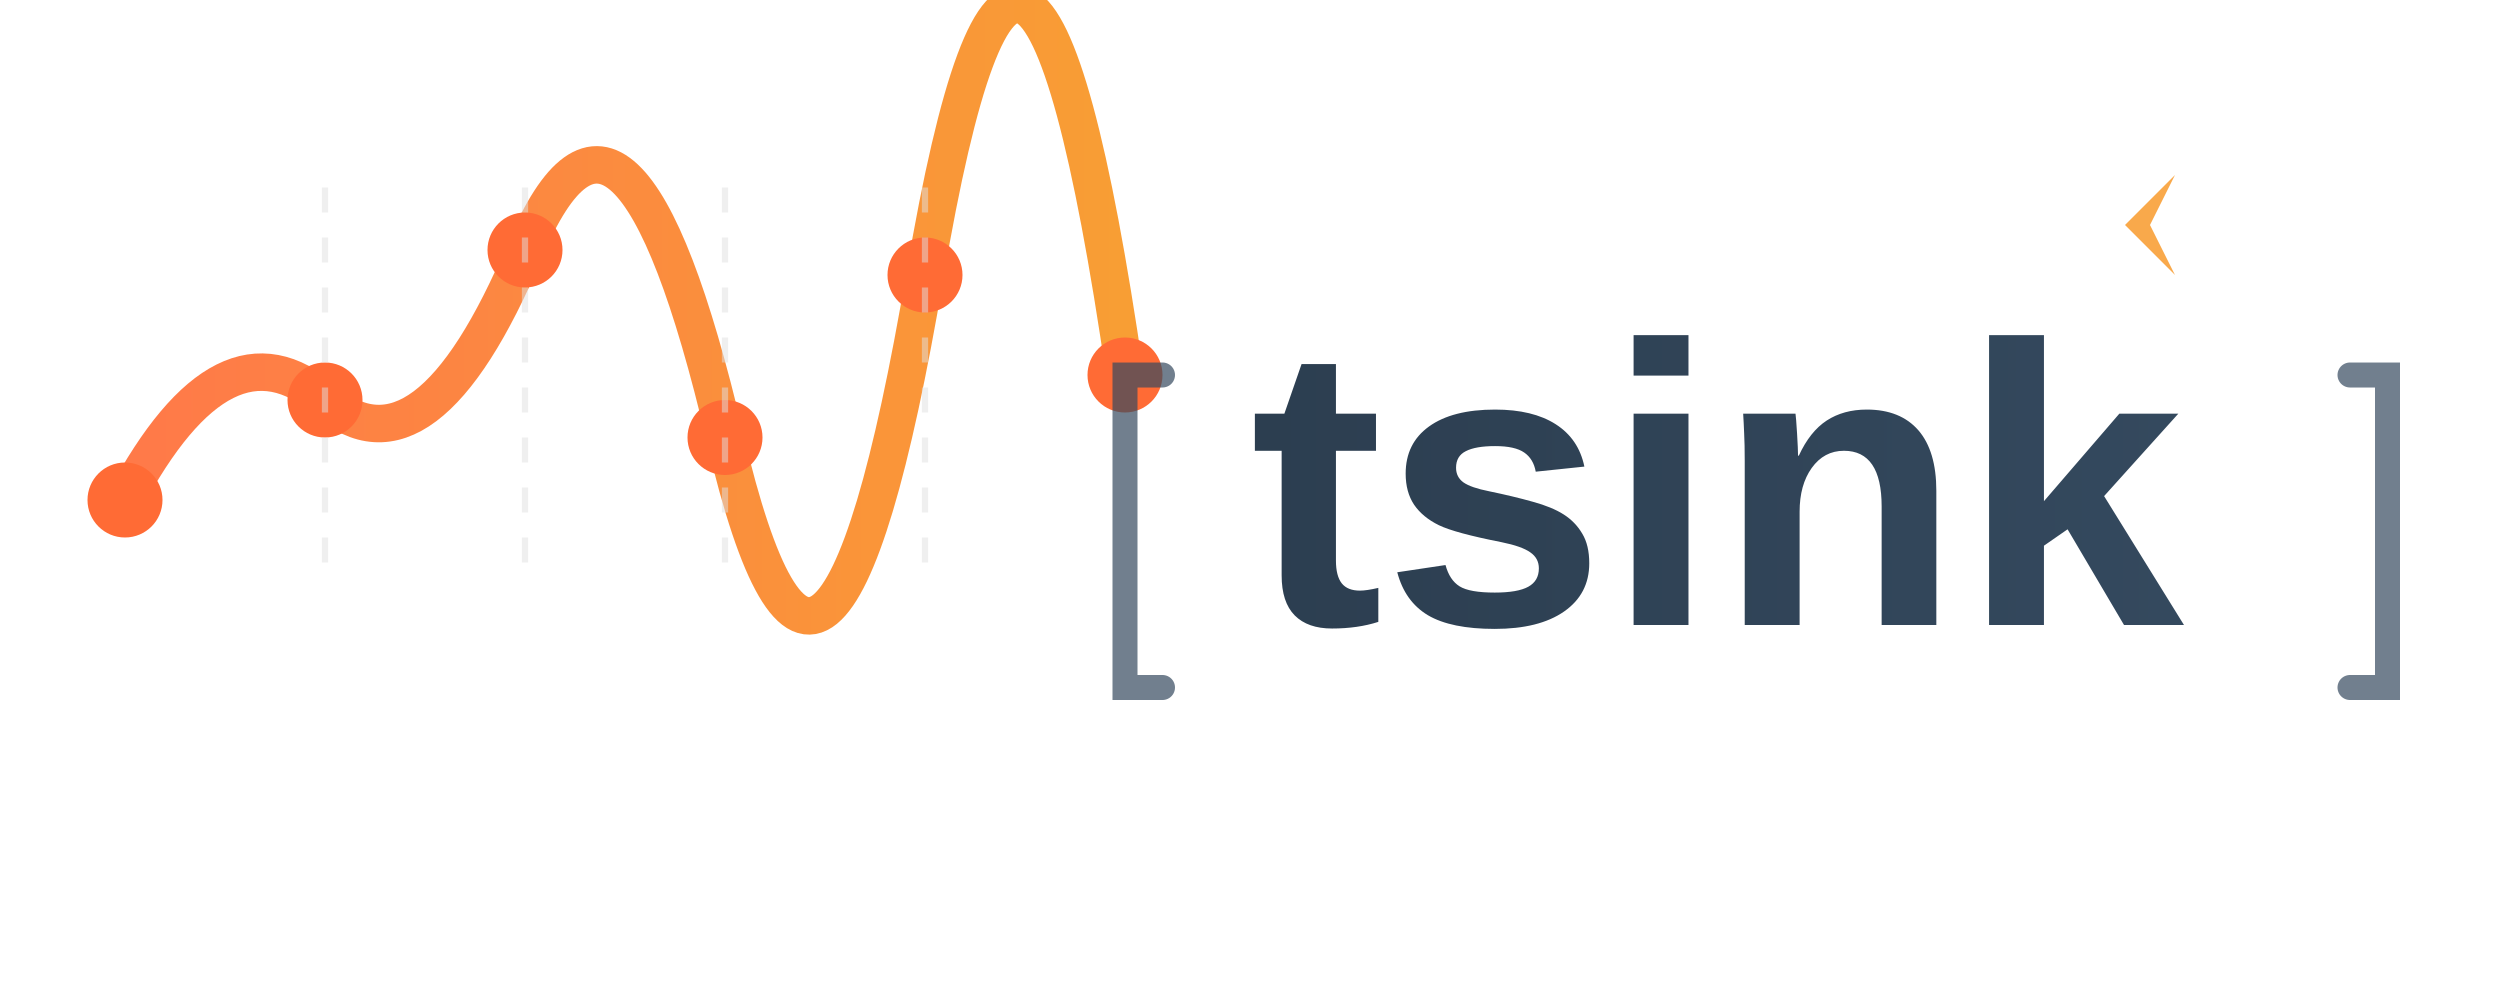
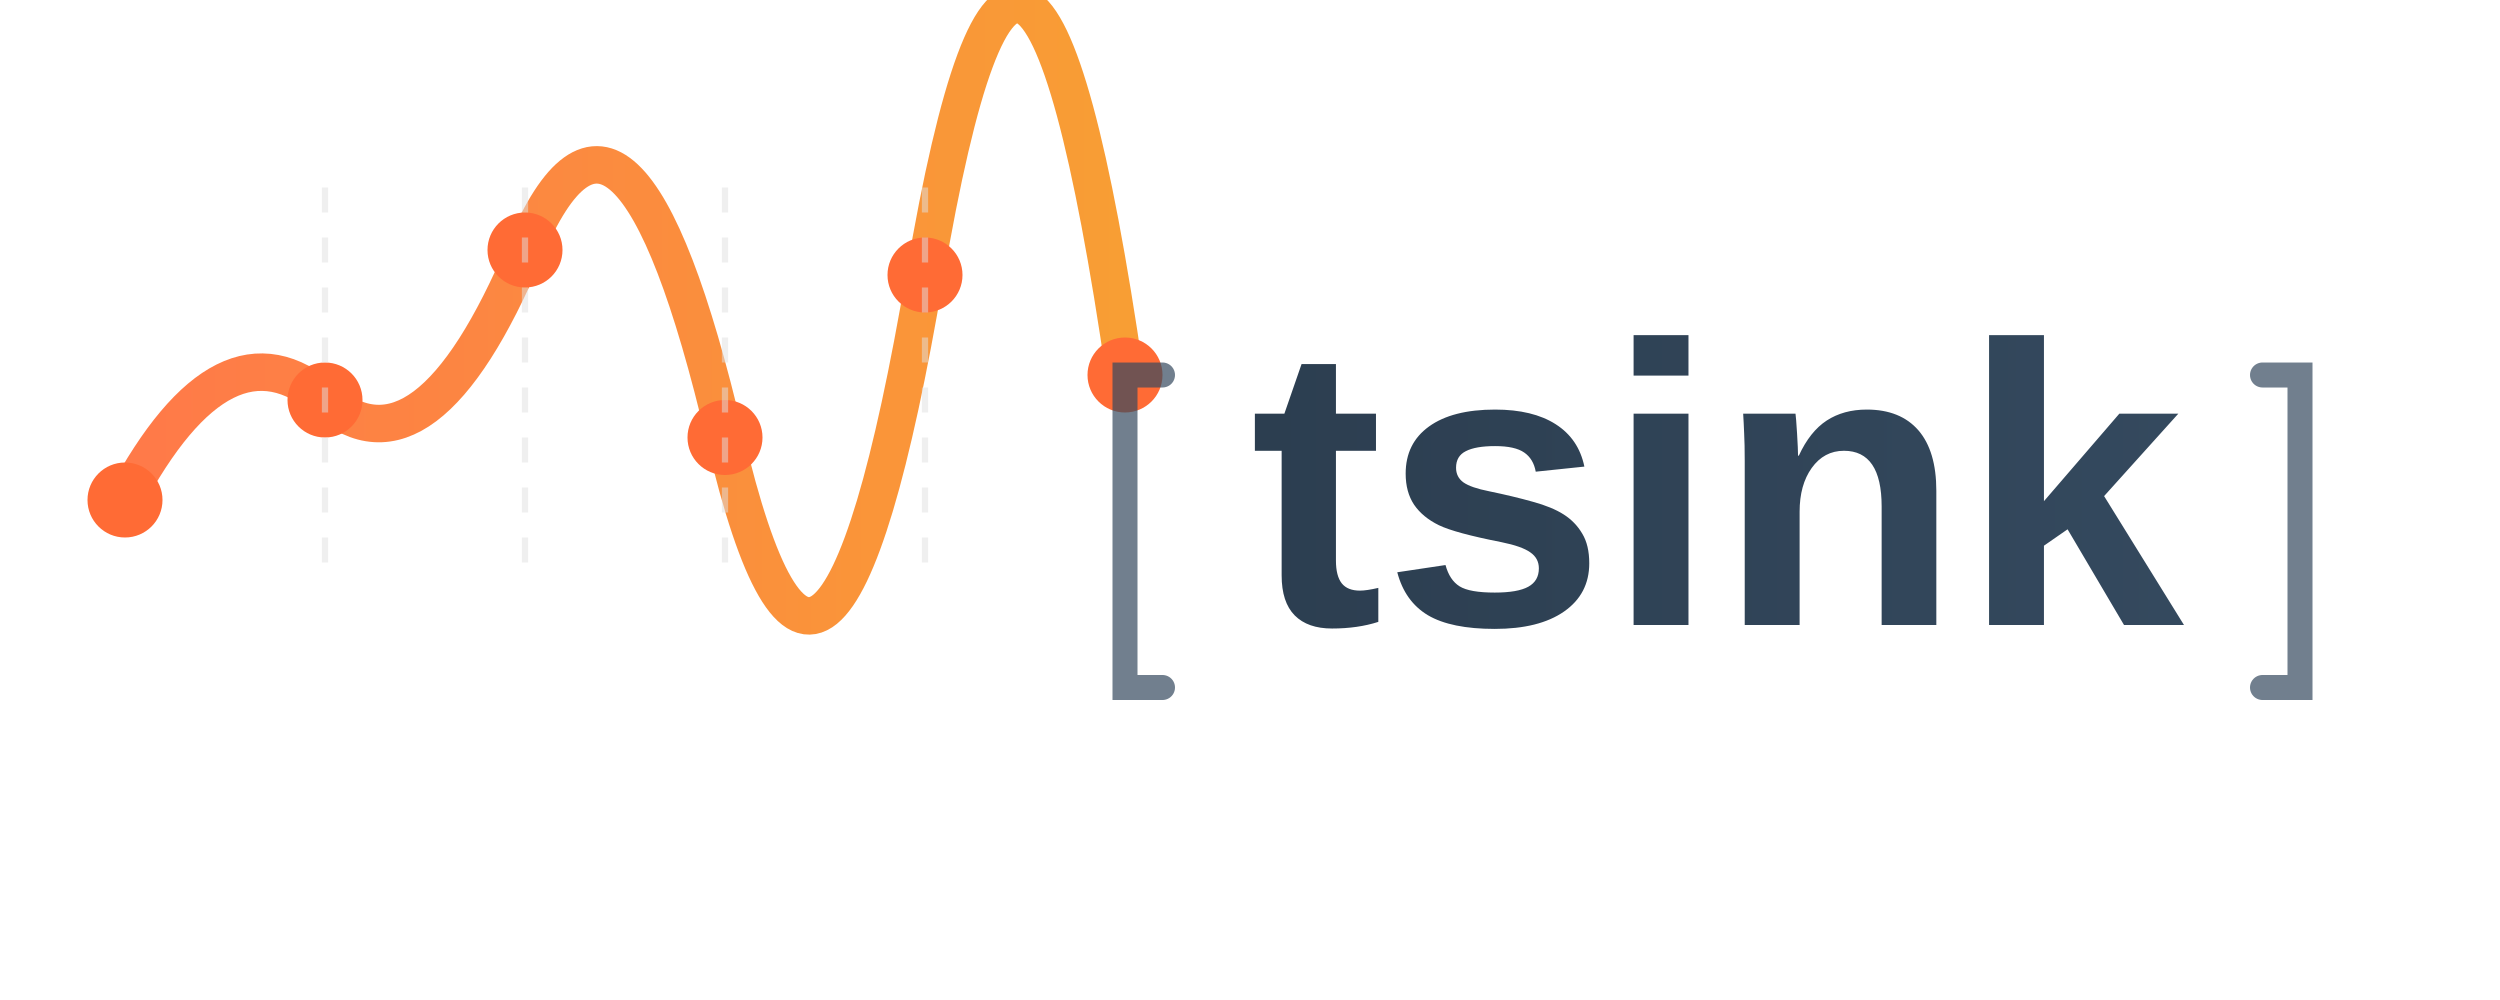
<svg xmlns="http://www.w3.org/2000/svg" viewBox="0 0 200 80">
  <defs>
    <linearGradient id="waveGradient" x1="0%" y1="0%" x2="100%" y2="0%">
      <stop offset="0%" style="stop-color:#ff6b35;stop-opacity:1" />
      <stop offset="100%" style="stop-color:#f7931e;stop-opacity:1" />
    </linearGradient>
    <linearGradient id="textGradient" x1="0%" y1="0%" x2="100%" y2="0%">
      <stop offset="0%" style="stop-color:#2c3e50;stop-opacity:1" />
      <stop offset="100%" style="stop-color:#34495e;stop-opacity:1" />
    </linearGradient>
    <filter id="shadow" x="-50%" y="-50%" width="200%" height="200%">
      <feGaussianBlur in="SourceAlpha" stdDeviation="2" />
      <feOffset dx="0" dy="2" result="offsetblur" />
      <feFlood flood-color="#000000" flood-opacity="0.2" />
      <feComposite in2="offsetblur" operator="in" />
      <feMerge>
        <feMergeNode />
        <feMergeNode in="SourceGraphic" />
      </feMerge>
    </filter>
  </defs>
  <g transform="translate(10, 40)">
    <path d="M 0,0 Q 8,-15 16,-8 T 32,-20 T 48,-5 T 64,-18 T 80,-10" stroke="url(#waveGradient)" stroke-width="3" fill="none" stroke-linecap="round" opacity="0.9" />
    <circle cx="0" cy="0" r="3" fill="#ff6b35" />
    <circle cx="16" cy="-8" r="3" fill="#ff6b35" />
    <circle cx="32" cy="-20" r="3" fill="#ff6b35" />
    <circle cx="48" cy="-5" r="3" fill="#ff6b35" />
    <circle cx="64" cy="-18" r="3" fill="#ff6b35" />
    <circle cx="80" cy="-10" r="3" fill="#ff6b35" />
    <line x1="16" y1="5" x2="16" y2="-25" stroke="#e0e0e0" stroke-width="0.5" stroke-dasharray="2,2" opacity="0.5" />
    <line x1="32" y1="5" x2="32" y2="-25" stroke="#e0e0e0" stroke-width="0.5" stroke-dasharray="2,2" opacity="0.5" />
    <line x1="48" y1="5" x2="48" y2="-25" stroke="#e0e0e0" stroke-width="0.5" stroke-dasharray="2,2" opacity="0.5" />
    <line x1="64" y1="5" x2="64" y2="-25" stroke="#e0e0e0" stroke-width="0.5" stroke-dasharray="2,2" opacity="0.5" />
  </g>
  <text x="100" y="50" font-family="'Segoe UI', 'Arial', sans-serif" font-size="32" font-weight="600" fill="url(#textGradient)">
    tsink
  </text>
  <g transform="translate(93, 30)" opacity="0.7">
    <path d="M 0,0 L -3,0 L -3,25 L 0,25" stroke="#34495e" stroke-width="2" fill="none" stroke-linecap="round" />
  </g>
-   <g transform="translate(188, 30)" opacity="0.7">
+   <g transform="translate(181, 30)" opacity="0.7">
    <path d="M 0,0 L 3,0 L 3,25 L 0,25" stroke="#34495e" stroke-width="2" fill="none" stroke-linecap="round" />
  </g>
-   <g transform="translate(170, 18)">
-     <path d="M 0,0 L 4,-4 L 2,0 L 4,4 Z" fill="#f7931e" opacity="0.8" />
-   </g>
</svg>
